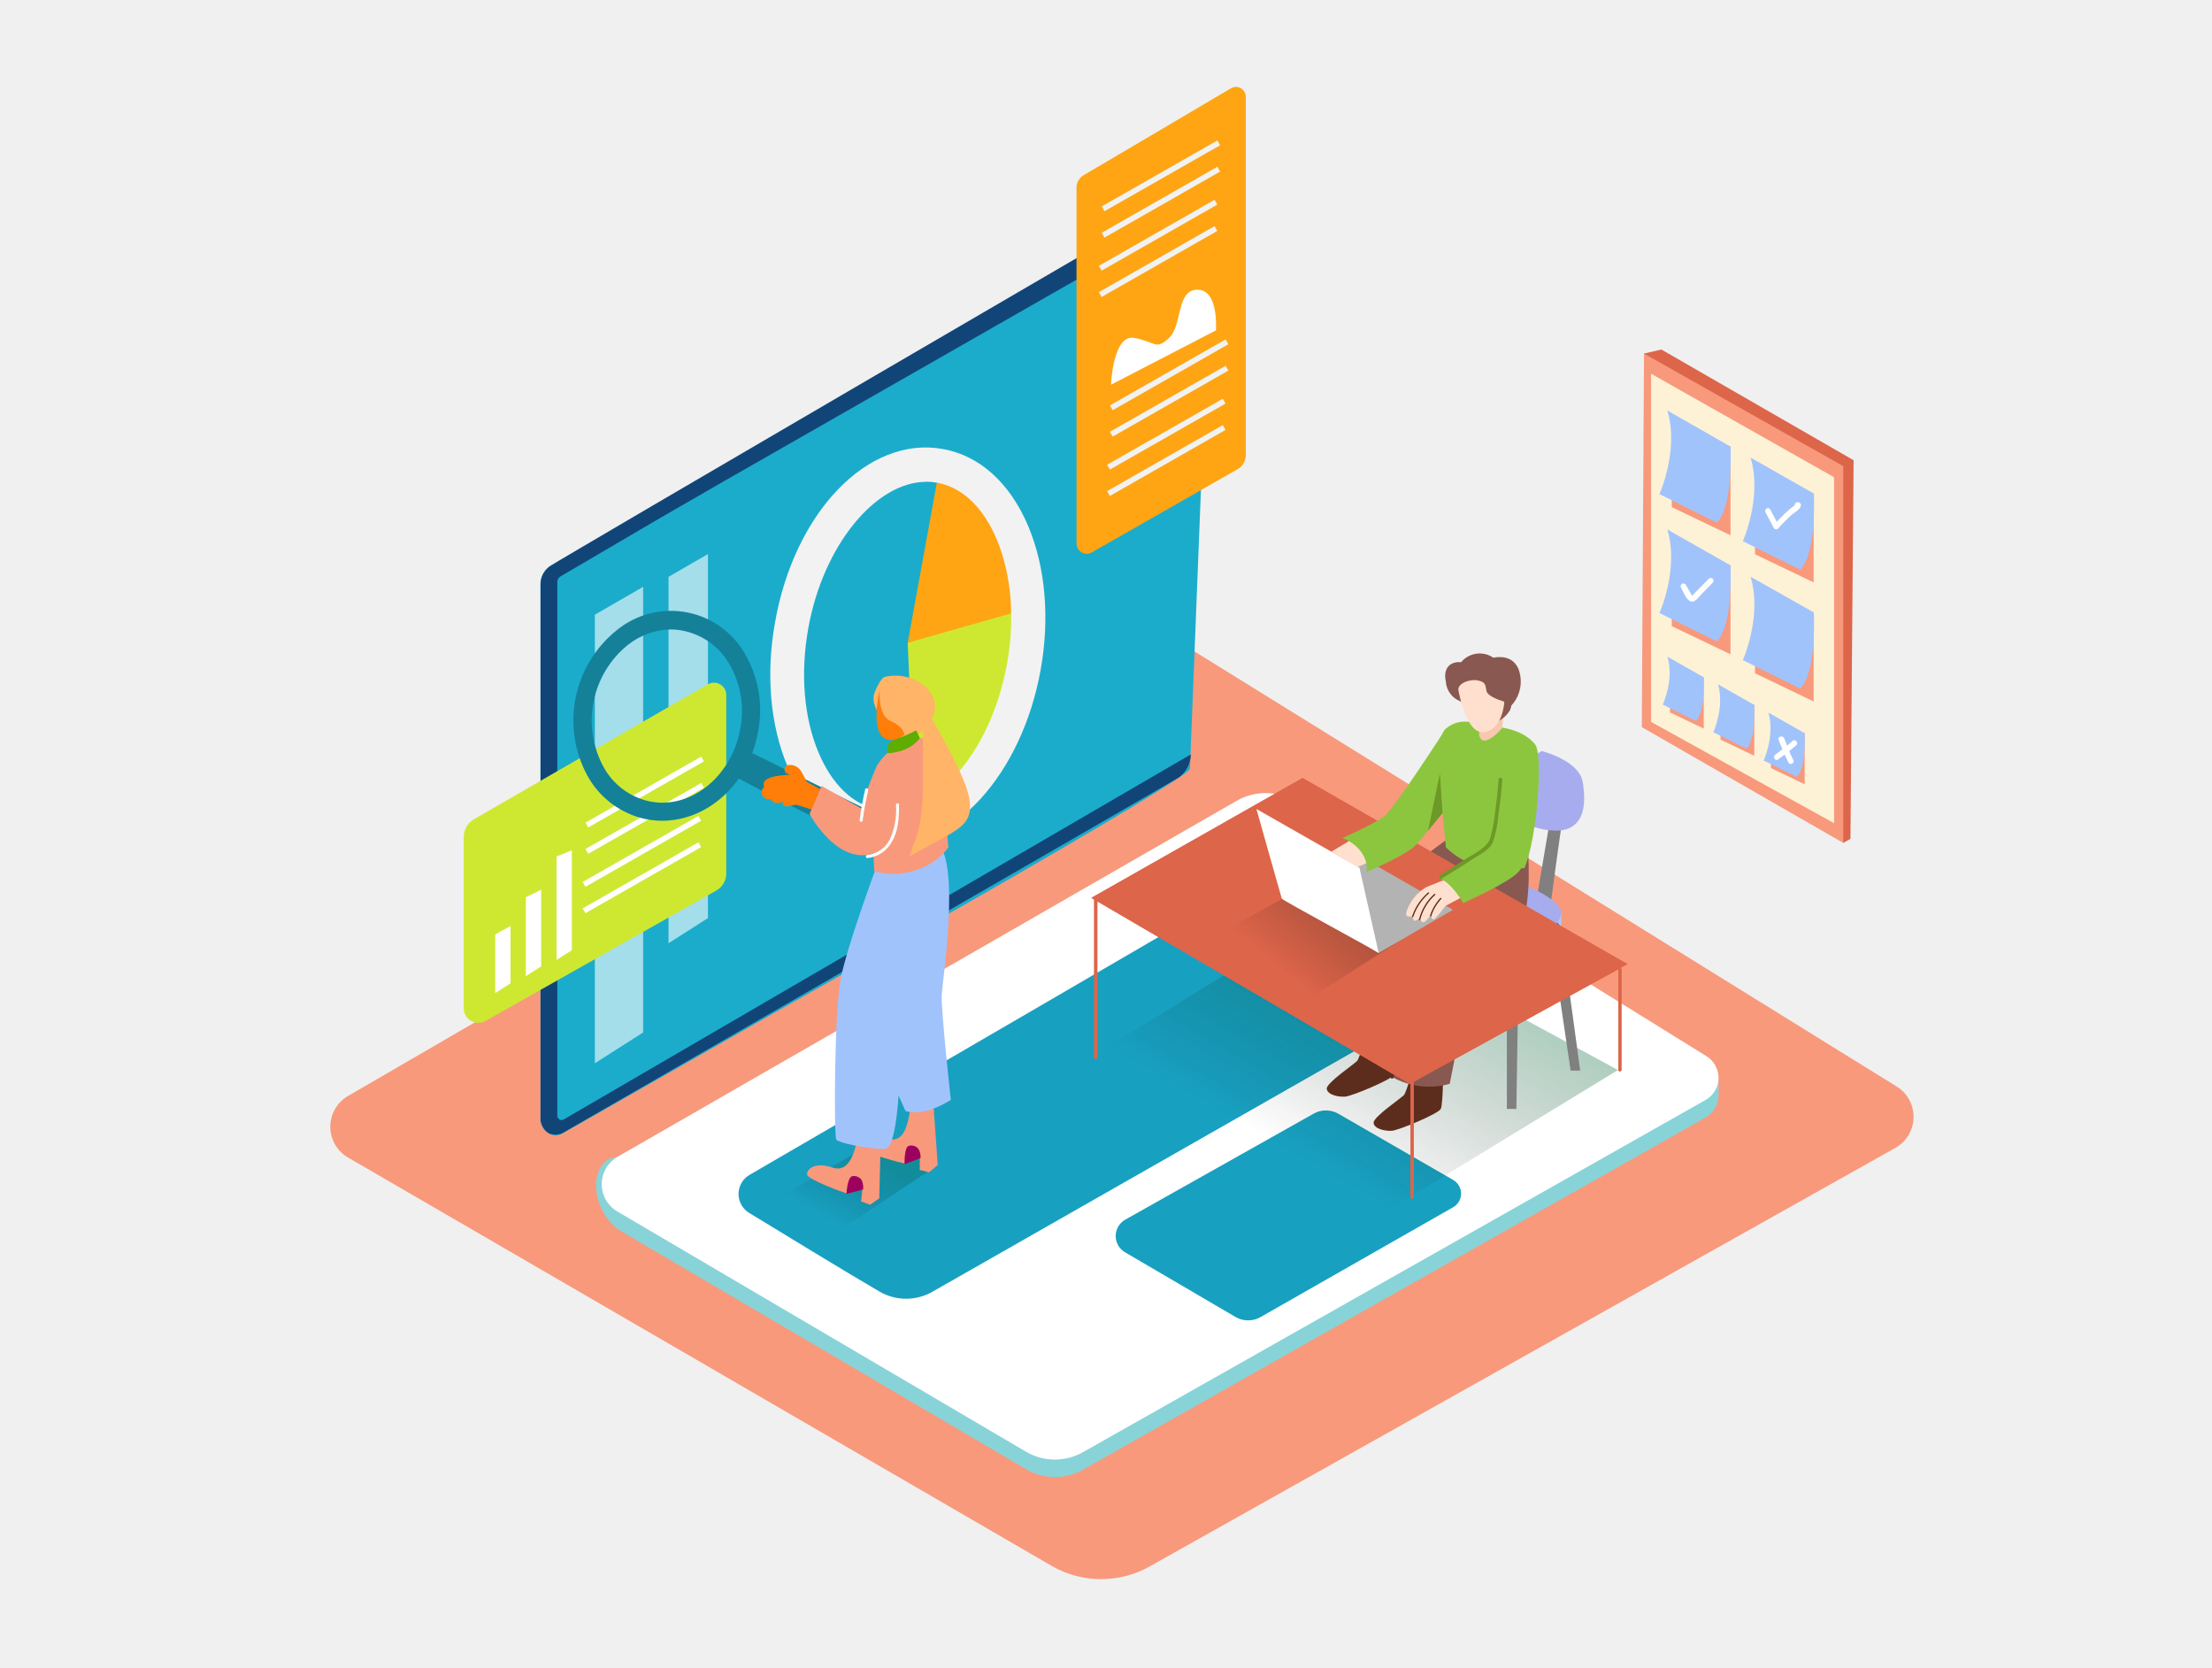
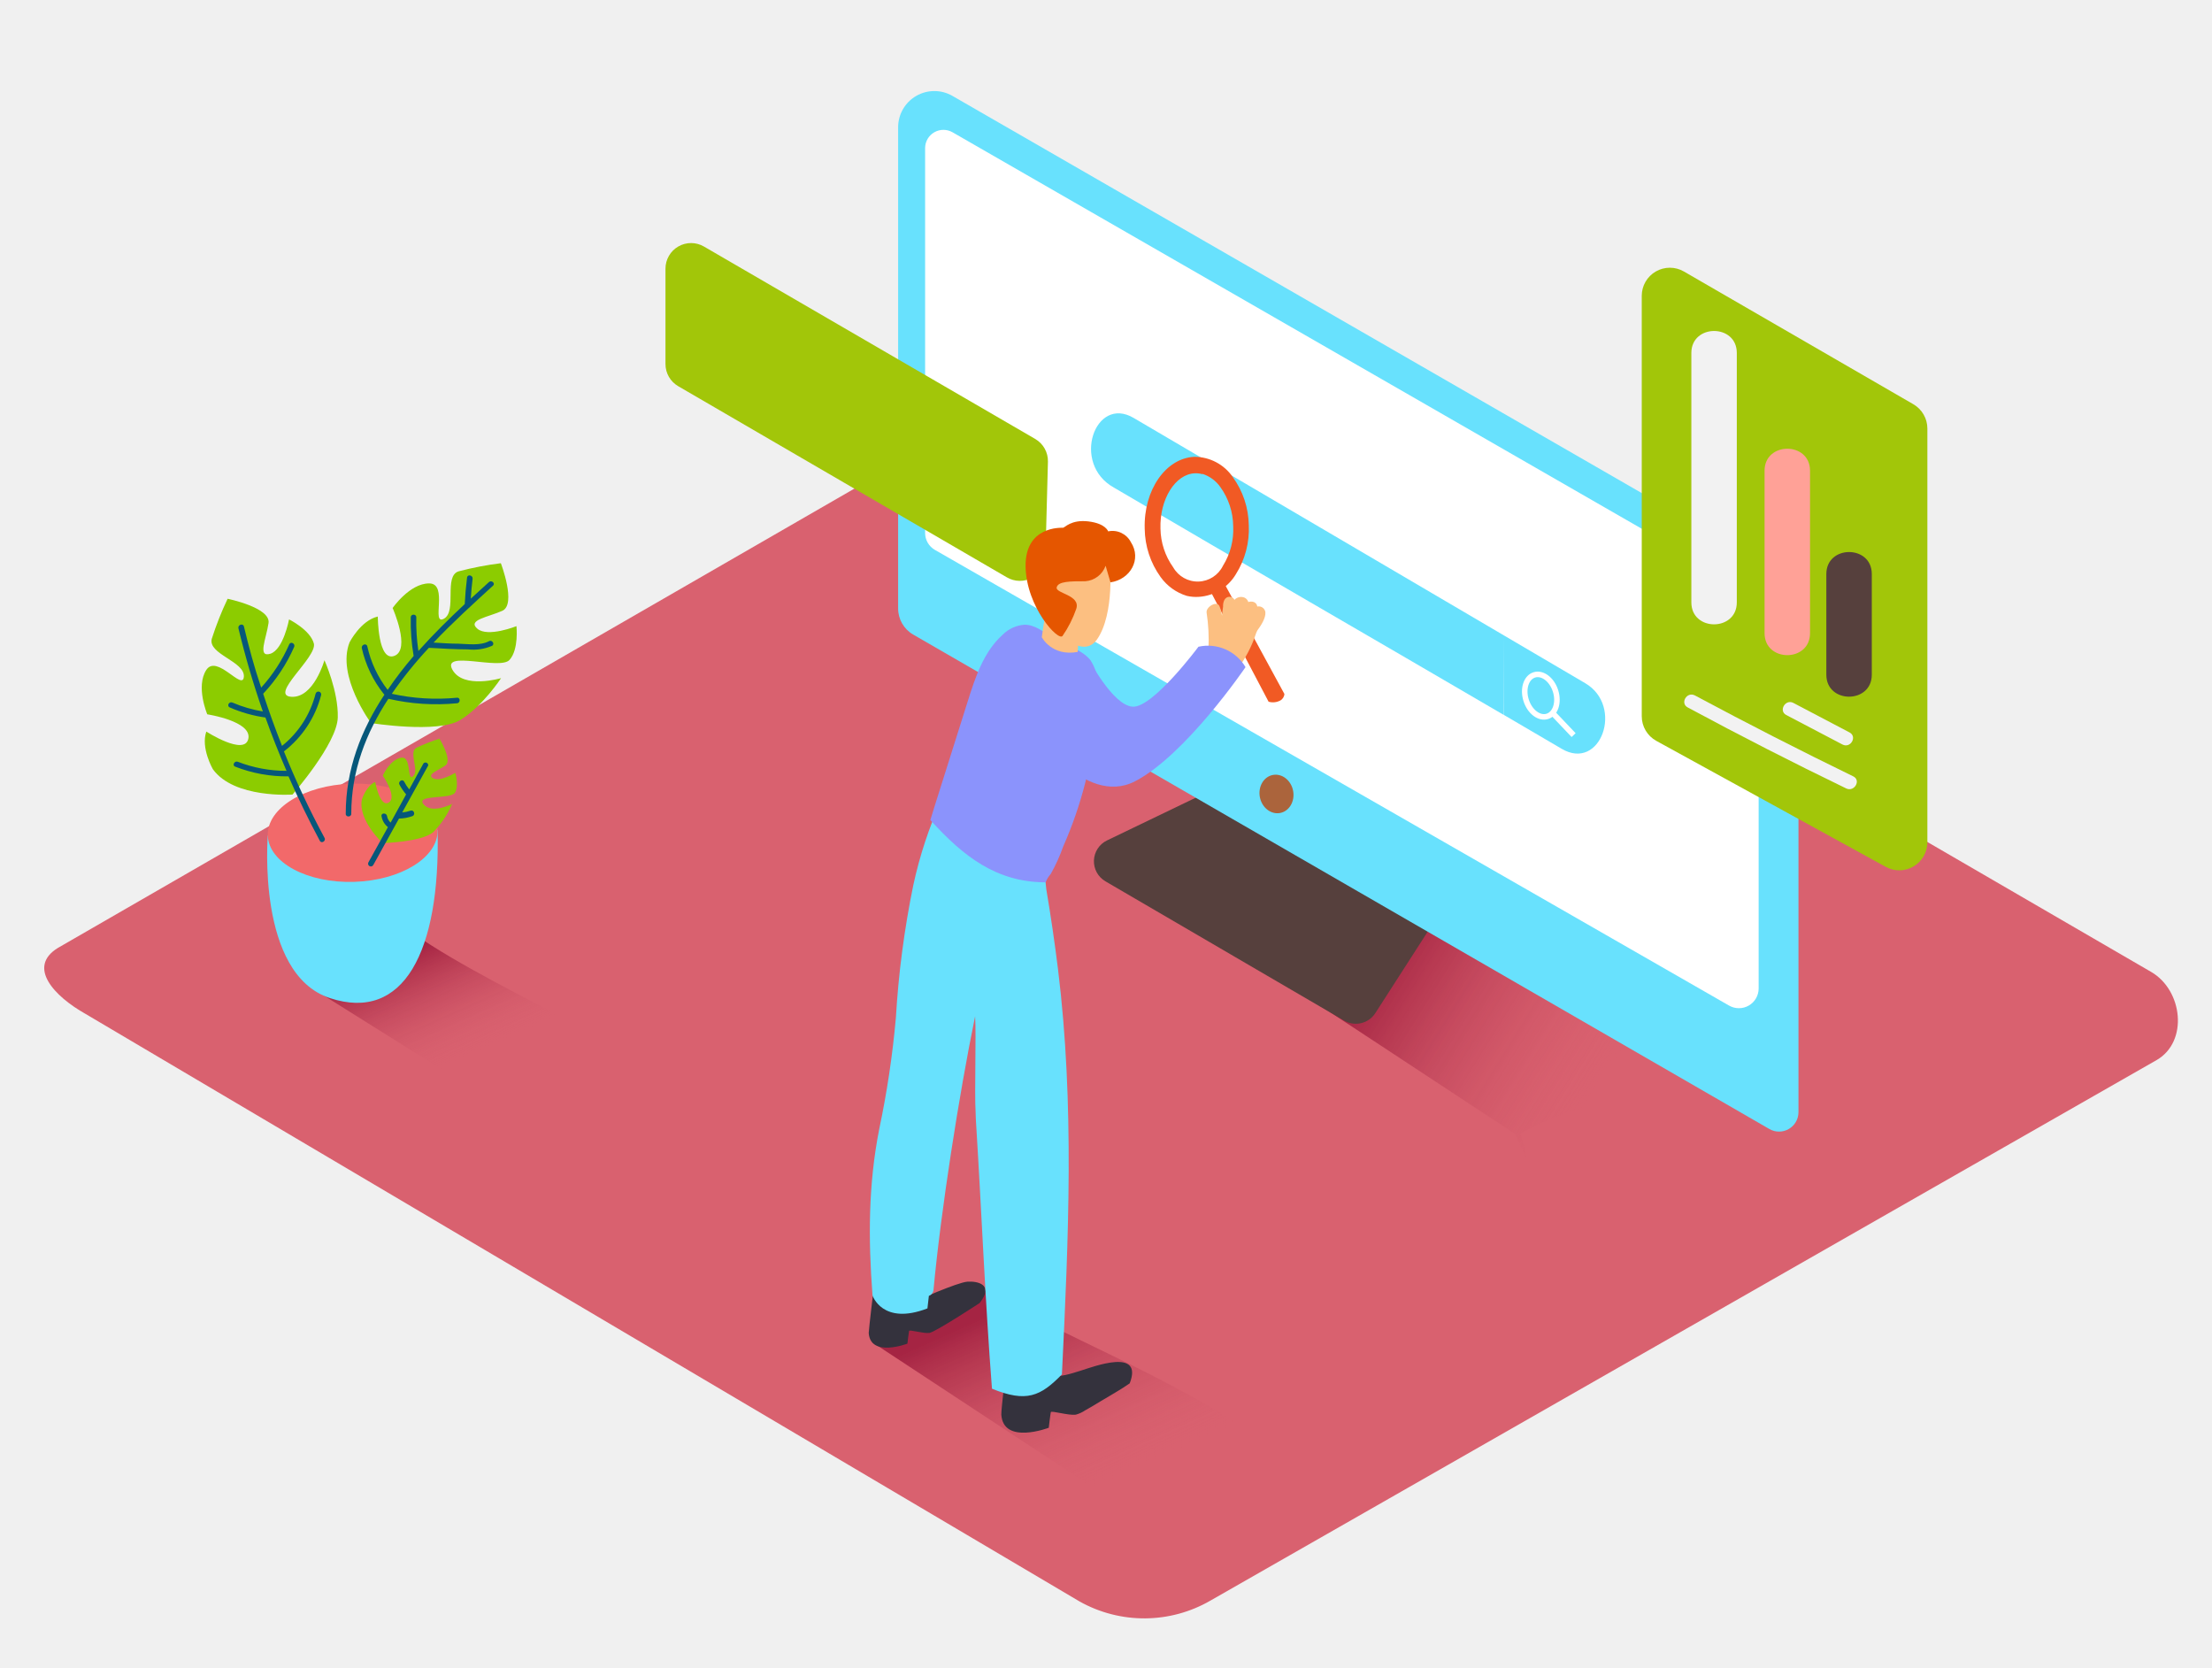
- <svg xmlns="http://www.w3.org/2000/svg" xmlns:xlink="http://www.w3.org/1999/xlink" id="Layer_2" data-name="Layer 2" viewBox="0 0 400 300" width="406" height="306" class="illustration styles_illustrationTablet__1DWOa">
+ <svg xmlns="http://www.w3.org/2000/svg" xmlns:xlink="http://www.w3.org/1999/xlink" viewBox="0 0 400 300" width="406" height="306" class="illustration styles_illustrationTablet__1DWOa">
  <defs>
-     <linearGradient id="linear-gradient" x1="233.63" y1="207.7" x2="255.1" y2="170.35" gradientUnits="userSpaceOnUse">
-       <stop offset="0" stop-opacity="0" />
-       <stop offset="0.99" stop-color="#006837" />
+     <linearGradient id="linear-gradient" x1="287.15" y1="199.57" x2="247.51" y2="174.84" gradientUnits="userSpaceOnUse">
+       <stop offset="0" stop-color="#fff" stop-opacity="0" />
+       <stop offset="1" stop-color="#9e005d" />
    </linearGradient>
-     <linearGradient id="linear-gradient-2" x1="230.99" y1="174.15" x2="244.88" y2="157.54" gradientUnits="userSpaceOnUse">
-       <stop offset="0" stop-opacity="0" />
-       <stop offset="0.99" stop-color="#1a1a1a" />
-     </linearGradient>
-     <linearGradient id="linear-gradient-3" x1="150.01" y1="219.91" x2="159.35" y2="203.67" xlink:href="#linear-gradient" />
+     <linearGradient id="linear-gradient-2" x1="200.68" y1="267.17" x2="185.68" y2="233.75" xlink:href="#linear-gradient" />
+     <linearGradient id="linear-gradient-3" x1="84.84" y1="190.42" x2="75.83" y2="170.34" xlink:href="#linear-gradient" />
  </defs>
-   <polyline points="297.29 63.19 300.43 62.46 335.19 82.48 334.62 150.94 333.32 151.67" fill="#dd654a" />
-   <polygon points="297.29 63.19 296.89 130.74 333.32 151.67 333.32 83.55 297.29 63.19" fill="#f8997c" />
-   <polygon points="298.57 66.84 298.57 129.79 331.66 148.11 331.66 85.55 298.57 66.84" fill="#fdf2d6" />
-   <polyline points="312.93 79.98 312.93 96.05 302.31 90.96 302.31 77.38" fill="#f8997c" />
-   <path d="M301.51,73.49,312.92,80s.59,10.71-2.46,13.75L300.08,88.6S303.66,80.66,301.51,73.49Z" fill="#a1c3fc" />
-   <polyline points="327.97 88.5 327.97 104.57 317.36 99.48 317.36 85.9" fill="#f8997c" />
-   <path d="M316.56,82,328,88.5s.59,10.71-2.46,13.75l-10.38-5.13S318.71,89.18,316.56,82Z" fill="#a1c3fc" />
-   <polyline points="312.93 101.5 312.93 117.57 302.31 112.48 302.31 98.9" fill="#f8997c" />
-   <path d="M301.51,95l11.41,6.48s.59,10.71-2.46,13.75l-10.38-5.13S303.66,102.18,301.51,95Z" fill="#a1c3fc" />
-   <polyline points="327.97 110.02 327.97 126.1 317.36 121 317.36 107.42" fill="#f8997c" />
-   <path d="M316.56,103.54,328,110s.59,10.71-2.46,13.75l-10.38-5.13S318.71,110.7,316.56,103.54Z" fill="#a1c3fc" />
-   <polyline points="317.23 126.69 317.23 135.92 311.13 133 311.13 125.19" fill="#f8997c" />
-   <path d="M310.67,123l6.56,3.72s.34,6.15-1.41,7.9l-6-2.95S311.91,127.08,310.67,123Z" fill="#a1c3fc" />
-   <polyline points="326.34 131.83 326.34 141.07 320.24 138.14 320.24 130.34" fill="#f8997c" />
-   <path d="M319.78,128.11l6.56,3.72s.34,6.15-1.41,7.9l-6-2.95S321,132.22,319.78,128.11Z" fill="#a1c3fc" />
-   <polyline points="308.09 121.77 308.09 131 301.99 128.08 301.99 120.27" fill="#f8997c" />
-   <path d="M301.53,118l6.56,3.72s.34,6.15-1.41,7.9l-6-2.95S302.77,122.16,301.53,118Z" fill="#a1c3fc" />
-   <path d="M207.87,282.51l134.87-75.69a6.44,6.44,0,0,0,.24-11.1l-130.74-81a6.44,6.44,0,0,0-6.63-.1L62.95,197.42a6.44,6.44,0,0,0,0,11.15l127.21,73.82A17.87,17.87,0,0,0,207.87,282.51Z" fill="#f8997c" />
-   <polyline points="310.77 193.69 310.77 197.49 308.85 199.84" fill="#adcee1" />
-   <path d="M234.39,147.41l74.2,46a4.6,4.6,0,0,1-.16,7.91L195.84,265a10.31,10.31,0,0,1-10.3-.09L111.67,221.5c-5.37-4.41-5-12.71,0-13.06l111.95-61.2A10.47,10.47,0,0,1,234.39,147.41Z" fill="#88d3d8" />
-   <path d="M234.39,144.24l74.2,46a4.6,4.6,0,0,1-.16,7.91l-112.6,63.69a10.31,10.31,0,0,1-10.3-.09l-73.87-43.42a5.72,5.72,0,0,1,0-9.89l111.95-64.37A10.47,10.47,0,0,1,234.39,144.24Z" fill="#fff" />
-   <path d="M239,154.78l27.13,16.9a3.27,3.27,0,0,1-.11,5.62l-97.38,55.51a9.58,9.58,0,0,1-9.57,0c-6.26-3.65-17-10.22-23.63-14.26a4,4,0,0,1,.08-6.84c19.7-11.45,84-48.82,98-57A5.3,5.3,0,0,1,239,154.78Z" fill="#1baccc" />
-   <path d="M237.49,200.66l-34,19.13a3.4,3.4,0,0,0-.05,5.9l20,11.71a4.52,4.52,0,0,0,4.52,0l34.81-19.85a2.84,2.84,0,0,0,0-4.94l-20.81-12A4.52,4.52,0,0,0,237.49,200.66Z" fill="#1baccc" />
-   <path d="M239,154.78l27.13,16.9a3.27,3.27,0,0,1-.11,5.62l-97.38,55.51a9.58,9.58,0,0,1-9.57,0c-6.26-3.65-17-10.22-23.63-14.26a4,4,0,0,1,.08-6.84c19.7-11.45,84-48.82,98-57A5.3,5.3,0,0,1,239,154.78Z" fill="#053855" opacity="0.1" />
-   <path d="M237.49,200.66l-34,19.13a3.4,3.4,0,0,0-.05,5.9l20,11.71a4.52,4.52,0,0,0,4.52,0l34.81-19.85a2.84,2.84,0,0,0,0-4.94l-20.81-12A4.52,4.52,0,0,0,237.49,200.66Z" fill="#053855" opacity="0.1" />
-   <polyline points="292.58 192.74 241.07 224.15 191.02 194.26 239.96 164.14" opacity="0.32" fill="url(#linear-gradient)" />
-   <polyline points="272.49 176.47 272.49 199.77 274.21 199.77 274.58 175.87" fill="gray" />
-   <polyline points="282.3 167.51 285.75 192.84 284.02 192.84 280.41 168.45" fill="gray" />
-   <path d="M247.46,185.22s-1.61,5.27-2,5.81-5.63,4-5.54,5.09,2.08,1.52,3.32,1.43,8.38-3.07,8.83-3.95.45-8.38.45-8.38Z" fill="#5c2d1d" />
-   <path d="M255.93,191.39s-1.61,5.27-2,5.81-5.63,4-5.54,5.09,2.08,1.52,3.32,1.43,8.38-3.07,8.83-3.95.45-8.38.45-8.38Z" fill="#5c2d1d" />
-   <path d="M283.23,143.42c-.46,1.28-3,20.71-3,20.71l-2.6-.87L281,143.32" fill="gray" />
-   <polyline points="282.3 167.51 282.34 164.38 279.57 165.33 280.41 168.45" fill="#a9cbf8" />
-   <path d="M276,162.66s7,2.67,6.26,5.3-6.25,9.07-9.81,8.51-7.9-3.65-7.9-3.65" fill="#4a42a4" />
-   <path d="M276,159.46s7,2.67,6.26,5.3-6.25,9.07-9.81,8.51-7.9-3.65-7.9-3.65" fill="#a6aced" />
-   <path d="M278.79,135.06s6.72,1.68,7.4,5.55.88,11-8.67,8.23-5-9.94-5-9.94" fill="#a6aced" />
-   <path d="M269.82,143.32s2.37,10,.61,15.31-11.76,9.62-11.76,9.62l-4.22,21.47A13.6,13.6,0,0,1,244,188.48s1.17-18.94,2.94-23.75,15.53-14.25,15.53-14.25" fill="#895851" />
-   <path d="M270.22,156s-13.76,9.44-15.53,14.25S251.75,194,251.75,194a13.6,13.6,0,0,0,10.41,1.23l4.22-21.47s7.16-2,8.91-7.38,1-13.45,1-13.45" fill="#895851" />
-   <path d="M275.69,156.2c2.35-5.71,3.36-20.55,1.91-22.34-3-3.71-9.36-3.25-9.36-3.25s-3.69-2.21-6.78.4c-2.3,1.95-.66,13.89,0,21.48C265.47,156.2,269.92,157.24,275.69,156.2Z" fill="#8cc63f" />
-   <path d="M265.83,157.91c-2.48,2.47-5.13,4.85-7.43,7.49-2,2.29-2.79,5.19-3.57,8.07a141,141,0,0,0-3.42,20.5c0,.42.61.41.65,0a144.08,144.08,0,0,1,3.24-19.73c.83-3.17,1.65-6.32,3.92-8.78s4.71-4.73,7.07-7.09A.33.33,0,0,0,265.83,157.91Z" fill="#5c2d1d" />
-   <path d="M293,174.28l1.28-.7-58.73-33.64-38.2,21.67.51.3v28.6a.29.29,0,0,0,.57,0V162.24l56.5,33,.14-.08v20.59a.29.29,0,0,0,.57,0V194.86l37-20.35v18.23a.29.29,0,0,0,.57,0v-18.2A.26.26,0,0,0,293,174.28Z" fill="#dd654a" />
-   <path d="M293,174.28l1.28-.7-58.73-33.64-38.2,21.67.51.3v28.6a.29.29,0,0,0,.57,0V162.24l56.5,33,.14-.08v20.59a.29.29,0,0,0,.57,0V194.86l37-20.35v18.23a.29.29,0,0,0,.57,0v-18.2A.26.26,0,0,0,293,174.28Z" fill="#dd654a" />
-   <path d="M234.06,160.55l-18.45,10.28c3.09,1.95,15.49,8.62,18.47,10.72l19.07-12.2L250,161.71Z" opacity="0.32" fill="url(#linear-gradient-2)" />
-   <polyline points="249.3 171.59 262.74 163.76 245.23 153.7 231.5 160.76" fill="#b3b3b3" />
-   <path d="M245.83,156.15s3.53,15.64,3.48,15.44-17.4-9.52-17.52-9.85-4.59-16.2-4.59-16.2Z" fill="#fff" />
-   <polygon points="240.75 153.26 244.37 151.08 248.68 154.67 245.44 156.03 240.75 153.26" fill="#ffe0ce" />
-   <path d="M242.75,150.78s4.79,1.69,4.39,6.13c0,0,7.47-3.11,9.13-5.09s5.18-6.27,5.18-6.27V131s-9,14-11,15.73C248.89,148.1,242.75,150.78,242.75,150.78Z" fill="#8cc63f" />
-   <path d="M267.48,128.62c0,1.22,0,2.44,0,3.66.22.56.53.95,1,.9,1.46-.16,3.19-2.33,3.19-2.33l.26-3.4Z" fill="#f9c7af" />
-   <path d="M274.57,120.18c-.91-2-2.7-2.33-4.55-2a4.06,4.06,0,0,0-1.4-.64A4.39,4.39,0,0,0,264.2,119a3,3,0,0,0-1.49.19c-1.39.59-1.56,2.07-1.24,3.37,0,.05,0,.1,0,.15a4.12,4.12,0,0,0,2.39,3.27l7.22,3.6a5.25,5.25,0,0,0,1.92-1.8,2.78,2.78,0,0,0,.3-.95l.14-.15A6.4,6.4,0,0,0,274.57,120.18Z" fill="#895851" />
-   <path d="M263.74,124.15c.18.77,1.48,8.09,4.78,7.47s3.51-5.49,3.51-5.49-3-.81-3.23-1.93-.12-1.61-1.58-1.91S263.43,122.87,263.74,124.15Z" fill="#ffe0ce" />
-   <polygon points="260.86 146.27 260.38 139.12 258.23 149.47 260.86 146.27" fill="#6d9928" />
-   <path d="M261.1,158.46a2.4,2.4,0,0,0-.83.25c-.78.38-1.65.63-2.42,1a8,8,0,0,0-3,3.19c-.16.34-.82,1.6-.48,1.95s1.13,0,1.13,0,0,.72.21.88,1-.42,1-.42.34.88.82.67,1.32-1.46,1.32-1.46-.09,1,.33,1,2.19-2.45,2.19-2.45l3.76-2s-1.11-1.2-1.22-1.31a5.69,5.69,0,0,0-1.76-1.19A2.19,2.19,0,0,0,261.1,158.46Z" fill="#ffe0ce" />
-   <path d="M260.46,161.63a8.55,8.55,0,0,0-1.87,3.2c0,.15.18.21.23.06a8.26,8.26,0,0,1,1.81-3.09C260.73,161.69,260.57,161.52,260.46,161.63Z" fill="#5c2d1d" />
-   <path d="M259.36,160.9a9.24,9.24,0,0,0-2.77,4.62.12.12,0,0,0,.23.06,9,9,0,0,1,2.71-4.51C259.64,161,259.47,160.79,259.36,160.9Z" fill="#5c2d1d" />
-   <path d="M258.24,160.64a9.69,9.69,0,0,0-2.89,4.3c0,.15.18.21.23.06a9.46,9.46,0,0,1,2.83-4.2C258.53,160.71,258.36,160.54,258.24,160.64Z" fill="#5c2d1d" />
-   <path d="M277.82,146.08s-1.38,8.8-3.23,10.83-10,5.64-10,5.64-2-3.59-4.2-4.43c0,0,8.3-4.67,8.51-5.55" fill="#8cc63f" />
-   <path d="M271,140.18c-.14,1.9-.33,3.79-.61,5.67a27.27,27.27,0,0,1-.92,5c-.61,1.73-2.92,2.76-4.39,3.71s-3.12,2-4.69,3c-.36.22,0,.78.33.56q2.76-1.68,5.47-3.46c1.22-.8,3.08-1.63,3.73-3a20.45,20.45,0,0,0,1.06-5.25c.31-2,.53-4.09.68-6.15C271.67,139.76,271,139.77,271,140.18Z" fill="#6d9928" />
-   <path d="M99.72,101.46a3.93,3.93,0,0,0-2,3.43v96.61c-.14,2,2.09,3.79,3.9,2.76l39.56-22.52c1.59-.91,74-41.65,74-43.48L219.17,37a1.9,1.9,0,0,0-2.83-1.73C198.68,45.29,107.75,96.8,99.72,101.46Z" fill="#1baccc" />
-   <polygon points="107.57 110.41 107.57 191.51 116.3 185.95 116.3 105.37 107.57 110.41" fill="#fff" opacity="0.6" />
-   <path d="M119.43,92.89l-18.08,10.6a1.15,1.15,0,0,0-.57,1V201a.78.78,0,0,0,1.17.67l113.38-66a5.18,5.18,0,0,1-2.13,4.14c-2.17,1.38-111.54,64.36-111.54,64.36s-3,1.37-3.9-2.24V104.89a4,4,0,0,1,1.64-3.22c1.75-1.27,114.35-66.86,114.35-66.86s4.1-1.5,5.46,1L131,86.22" fill="#124577" />
-   <path d="M222.6,15.22c-6.32,3.74-22,13-26.63,15.71a2.61,2.61,0,0,0-1.3,2.28V97.41a1.86,1.86,0,0,0,2.59,1.83l26.29-15a3,3,0,0,0,1.73-2.68V16.75A1.78,1.78,0,0,0,222.6,15.22Z" fill="#ffa513" />
-   <path d="M164.14,115.49l1.35,30.86s19.45-5.44,20.78-32.85l-.88-5.6Z" fill="#cee831" />
-   <path d="M164.14,115.49l5.28-29s14,.77,14.86,23.27Z" fill="#ffa513" />
-   <path d="M160.83,152a17.28,17.28,0,0,1-3-.27c-6.68-1.19-12.17-6.18-15.46-14-3.1-7.4-3.89-16.6-2.23-25.88C143.65,91.81,157,78,170.5,80.45c6.68,1.19,12.17,6.18,15.46,14,3.1,7.41,3.89,16.6,2.23,25.88h0c-1.66,9.28-5.58,17.63-11,23.51C172.22,149.18,166.52,152,160.83,152Zm6.69-65.62c-9.19,0-18.69,11.52-21.36,26.51C144.7,121,145.36,129,148,135.29c2.45,5.86,6.31,9.54,10.85,10.35s9.44-1.3,13.77-6c4.67-5,8-12.26,9.49-20.39h0c1.45-8.13.79-16.09-1.85-22.41C177.82,91,174,87.34,169.41,86.53A10.75,10.75,0,0,0,167.52,86.36Z" fill="#f2f2f2" />
-   <line x1="199.47" y1="37.02" x2="220.39" y2="25.09" fill="#f2f2f2" stroke="#f2f2f2" stroke-miterlimit="10" />
-   <line x1="199.47" y1="41.79" x2="220.39" y2="29.85" fill="#f2f2f2" stroke="#f2f2f2" stroke-miterlimit="10" />
-   <line x1="198.96" y1="47.76" x2="219.88" y2="35.82" fill="#f2f2f2" stroke="#f2f2f2" stroke-miterlimit="10" />
-   <line x1="198.96" y1="52.52" x2="219.88" y2="40.58" fill="#f2f2f2" stroke="#f2f2f2" stroke-miterlimit="10" />
-   <line x1="200.96" y1="73" x2="221.88" y2="61.07" fill="#f2f2f2" stroke="#f2f2f2" stroke-miterlimit="10" />
-   <line x1="200.96" y1="77.77" x2="221.88" y2="65.83" fill="#f2f2f2" stroke="#f2f2f2" stroke-miterlimit="10" />
-   <line x1="200.45" y1="83.73" x2="221.37" y2="71.8" fill="#f2f2f2" stroke="#f2f2f2" stroke-miterlimit="10" />
-   <line x1="200.45" y1="88.5" x2="221.37" y2="76.56" fill="#f2f2f2" stroke="#f2f2f2" stroke-miterlimit="10" />
-   <path d="M200.91,68.82s.33-9.16,4.2-8.46,3.85,2.31,6.3,0,1.25-8.72,5.14-8.72S219.88,59,219.88,59Z" fill="#fff" />
-   <polygon points="120.89 103.56 120.89 169.81 128.02 165.27 128.02 99.44 120.89 103.56" fill="#fff" opacity="0.6" />
-   <path d="M85.67,147.41,128,123a2.22,2.22,0,0,1,3.33,1.93v32.29a3.52,3.52,0,0,1-1.79,3.06L87.86,183.83a2.64,2.64,0,0,1-4-2.25v-31A3.69,3.69,0,0,1,85.67,147.41Z" fill="#cee831" />
-   <line x1="106.13" y1="148.44" x2="127.05" y2="136.5" fill="#f2f2f2" stroke="#fff" stroke-miterlimit="10" />
-   <line x1="106.13" y1="153.2" x2="127.05" y2="141.27" fill="#f2f2f2" stroke="#fff" stroke-miterlimit="10" />
-   <line x1="105.62" y1="159.17" x2="126.54" y2="147.23" fill="#f2f2f2" stroke="#fff" stroke-miterlimit="10" />
-   <line x1="105.62" y1="163.94" x2="126.54" y2="152" fill="#f2f2f2" stroke="#fff" stroke-miterlimit="10" />
-   <path d="M89.55,168.25v10.57l2.77-1.76V166.71C91.37,167.19,90.44,167.69,89.55,168.25Z" fill="#fff" />
-   <path d="M95.09,161.49v14.28L97.86,174V160.14Z" fill="#fff" />
-   <path d="M100.64,154.12v18.71l2.77-1.76V153C102.5,153.39,101.58,153.77,100.64,154.12Z" fill="#fff" />
-   <path d="M325.43,90.16a.55.55,0,0,0-.52-.06.52.52,0,0,0-.37.48v.05c-.22.19-.63.46-.73.55q-.51.43-1,.89c-.53.49-1,1-1.52,1.55l-1.17-2.23c-.3-.57-1.16-.07-.86.5l1.49,2.84a.5.5,0,0,0,.79.1,29.13,29.13,0,0,1,2.4-2.44c.48-.43,1.58-1,1.71-1.66A.52.52,0,0,0,325.43,90.16Z" fill="#fff" />
-   <path d="M309,103.9l-2.6,2.65c-.51.52-.36.52-.73-.12l-.85-1.47a.5.5,0,0,0-.86.5c.4.69,1.1,2.8,2.18,2.56.63-.14,1.1-.87,1.53-1.31l2.05-2.09C310.18,104.14,309.48,103.44,309,103.9Z" fill="#fff" />
-   <path d="M324.17,133.23c-.33.3-.67.57-1,.85-.19-.46-.38-.91-.55-1.37s-1.19-.34-1,.27.46,1.18.7,1.76c-.43.33-.87.66-1.32,1s0,1.22.5.86.82-.59,1.23-.9c.23.5.45,1,.7,1.49s1.15.07.86-.5-.51-1.07-.75-1.61c.44-.36.88-.72,1.31-1.1S324.64,132.8,324.17,133.23Z" fill="#fff" />
-   <polyline points="169.58 209.91 148.17 224.15 137.41 217.78 158.98 205.25" opacity="0.32" fill="url(#linear-gradient-3)" />
-   <path d="M119.77,147.66a14.89,14.89,0,0,1-3-.3,15.75,15.75,0,0,1-10.58-7.91,20.9,20.9,0,0,1,5.31-26.21A15.44,15.44,0,0,1,135,118,20.29,20.29,0,0,1,137,132C135.19,141.21,127.78,147.66,119.77,147.66Zm1.61-34.59a12.86,12.86,0,0,0-7.84,2.79,17.6,17.6,0,0,0-4.45,22,12.49,12.49,0,0,0,8.37,6.31c7.28,1.48,14.61-4.24,16.33-12.74a17,17,0,0,0-1.72-11.78,12.49,12.49,0,0,0-8.37-6.31A11.7,11.7,0,0,0,121.39,113.07Z" fill="#1baccc" />
-   <path d="M136.05,135.45l26.52,13.08s1.07,3.47-1.24,4.35S132,139.19,132,139.19" fill="#1baccc" />
-   <g opacity="0.25">
-     <path d="M119.77,147.66a14.89,14.89,0,0,1-3-.3,15.75,15.75,0,0,1-10.58-7.91,20.9,20.9,0,0,1,5.31-26.21A15.44,15.44,0,0,1,135,118,20.29,20.29,0,0,1,137,132C135.19,141.21,127.78,147.66,119.77,147.66Zm1.61-34.59a12.86,12.86,0,0,0-7.84,2.79,17.6,17.6,0,0,0-4.45,22,12.49,12.49,0,0,0,8.37,6.31c7.28,1.48,14.61-4.24,16.33-12.74a17,17,0,0,0-1.72-11.78,12.49,12.49,0,0,0-8.37-6.31A11.7,11.7,0,0,0,121.39,113.07Z" />
-     <path d="M136.05,135.45l26.52,13.08s1.07,3.47-1.24,4.35S132,139.19,132,139.19" />
+   <g style="isolation: isolate;">
+     <g id="Layer_2" data-name="Layer 2">
+       <path d="M195.22,288.83,15.5,182.61c-5.72-3.21-10.63-8.49-5.05-11.94l180.37-104c2.71-1.68,6.82-2.78,9.57-1.18L389,175c5.72,3.32,6.75,12.6,1,15.93L218.91,288.66A23.9,23.9,0,0,1,195.22,288.83Z" fill="#d9616f" />
+       <path d="M254.66,163.41l-21.54,14,40.77,26.83c.36,0,3.79,9.51,1.07,0,16.7-9.21,17.75-1.3,29.62-8.63C286.71,183.31,267.66,171.44,254.66,163.41Z" opacity="0.63" fill="url(#linear-gradient)" style="mix-blend-mode: multiply;" />
+       <path d="M178.21,232.56l-20.5,9.38,40.77,26.83c.36,0,3.79,9.51,1.07,0,16.7-9.21,17.75-1.3,29.62-8.63C211.29,247.79,191.21,240.59,178.21,232.56Z" opacity="0.63" fill="url(#linear-gradient-2)" style="mix-blend-mode: multiply;" />
+       <path d="M218.4,142.45l-18.21,8.77a4.19,4.19,0,0,0-.29,7.4l43.16,25.18a4.19,4.19,0,0,0,5.64-1.35l10.49-16.31" fill="#56403d" />
+       <path d="M317.47,100.28,172.23,16.6a6.55,6.55,0,0,0-9.82,5.68v87a5.45,5.45,0,0,0,2.72,4.72L319.95,203.4a3.51,3.51,0,0,0,5.27-3V113.68A15.46,15.46,0,0,0,317.47,100.28Z" fill="#68e1fd" />
+       <path d="M172.25,23.18l140.82,81a9.87,9.87,0,0,1,4.95,8.56V178a3.57,3.57,0,0,1-5.34,3.09L169.06,98.69a3.52,3.52,0,0,1-1.77-3V26A3.31,3.31,0,0,1,172.25,23.18Z" fill="#fff" />
+       <ellipse cx="230.84" cy="142.81" rx="3.06" ry="3.5" transform="translate(-22.85 46.24) rotate(-10.9)" fill="#ab643c" />
+       <path d="M341,156l-41.49-22.78a5.08,5.08,0,0,1-2.63-4.45V52.75a5.08,5.08,0,0,1,7.62-4.4l41.49,24a5.08,5.08,0,0,1,2.54,4.4v74.87A5.08,5.08,0,0,1,341,156Z" fill="#a2c609" />
+       <path d="M338.48,103.05v18.21c0,5.29-8.22,5.3-8.22,0V103.05C330.26,97.76,338.48,97.75,338.48,103.05Z" fill="#56403d" />
+       <path d="M327.31,84.37v29.38c0,5.29-8.22,5.3-8.22,0V84.37C319.09,79.08,327.31,79.07,327.31,84.37Z" fill="#ffa197" />
+       <path d="M314.07,63.08v45.1c0,5.29-8.22,5.3-8.22,0V63.08C305.85,57.79,314.07,57.78,314.07,63.08Z" fill="#f2f2f2" />
+       <path d="M324.3,126.36l10.16,5.34c1.44.76.16,2.94-1.28,2.18L323,128.54C321.58,127.79,322.85,125.6,324.3,126.36Z" fill="#f2f2f2" />
+       <path d="M306.48,125q14.18,7.6,28.65,14.64c1.46.71.18,2.89-1.28,2.18q-14.47-7-28.65-14.64C303.77,126.44,305,124.26,306.48,125Z" fill="#f2f2f2" />
+       <path d="M120.34,47.84V65.09a4.63,4.63,0,0,0,2.3,4l59.41,34.55a4.63,4.63,0,0,0,7-3.88l.45-17a4.63,4.63,0,0,0-2.3-4.13L127.3,43.84A4.63,4.63,0,0,0,120.34,47.84Z" fill="#a2c609" />
+       <line x1="214.6" y1="85.45" x2="285.95" y2="127.38" fill="#a2c609" />
+       <path d="M272,114.18,205,74.83c-7-4.14-11.36,8.28-3.56,12.6,23.73,13.95,46.92,27.32,70.52,41.12Z" fill="#68e1fd" />
+       <path d="M286.67,122.8,272,114.18v14.38l10.41,6.1C289.44,138.8,293.7,126.94,286.67,122.8Z" fill="#68e1fd" />
+       <ellipse cx="278.63" cy="125.03" rx="2.79" ry="3.93" transform="translate(-24.65 89.16) rotate(-17.42)" fill="none" stroke="#fff" stroke-miterlimit="10" />
+       <line x1="280.74" y1="128.16" x2="284.56" y2="132.18" fill="none" stroke="#fff" stroke-miterlimit="10" />
+       <path d="M214.6,107a9.11,9.11,0,0,1-4.73-3.41A15.2,15.2,0,0,1,207,94.86c-.22-7,3.83-12.79,9-13a8.42,8.42,0,0,1,6.94,3.68,15.2,15.2,0,0,1,2.88,8.69h0a15.21,15.21,0,0,1-2.33,8.85,8.41,8.41,0,0,1-6.69,4.1A7.34,7.34,0,0,1,214.6,107Zm2.83-22a4.4,4.4,0,0,0-1.33-.16c-3.56.11-6.42,4.69-6.25,10a12.35,12.35,0,0,0,2.3,7,5.09,5.09,0,0,0,9-.28A12.34,12.34,0,0,0,223,94.36h0a12.33,12.33,0,0,0-2.3-7A6.31,6.31,0,0,0,217.43,84.94Z" fill="#f15a24" />
+       <path d="M231.5,125.93a1.44,1.44,0,0,0,.76-1.19l-11.19-20.58-2.53,1.34,10.86,20.64A2.82,2.82,0,0,0,231.5,125.93Z" fill="#f15a24" />
+       <path d="M165.49,234.53s7.61-3.39,9.44-3.52,4.9.5,2.22,3.86c0,0-8,5.24-9.07,5.4s-3.62-.64-3.69-.36-.3,2.3-.3,2.3-6.7,2.56-7-1.93c0-.58,1-8.89,1-8.89" fill="#34323d" />
+       <path d="M182.21,244.14l4.83,1.73a2.66,2.66,0,0,0,2,1.78,1.07,1.07,0,0,0,.67.37c2,.3,3.84-.34,5.74-.93,2.31-.72,11.34-4.18,8.84,2.3-1.65,1.16-3.49,2.16-5.18,3.19-.95.58-1.9,1.15-2.87,1.69a5.71,5.71,0,0,1-1.69.78c-1.3.2-4.45-.78-4.53-.45s-.37,2.82-.37,2.82-8.22,3.14-8.58-2.37C181,254.35,182.21,244.14,182.21,244.14Z" fill="#34323d" />
+       <path d="M191.32,174.5q-.9-7.26-2.12-14.47c-.15-.87-.24-4.71-1-5.31,0,0-7-5.69-12.62-7.08l-.6-2.43-.06.06c0-2.4-3.45-4-4.65-1.44a76.65,76.65,0,0,0-5.12,15.5,168.5,168.5,0,0,0-3.15,24A170.22,170.22,0,0,1,159,203.38c-2,10.09-2,19.94-1.22,30.13,0,0,1.79,5.47,9.93,2.33l.26-2.27a1.27,1.27,0,0,0,.84-1.09c1.32-14.27,4.63-35.42,7.52-49.45.22,3.58-.13,13.71.09,17.29,0,.48.06,1.78.1,2.26,1,16.06,1.61,31.73,2.86,47.78,6.24,2.55,8.78,1.37,12.65-2.59C193.22,223.25,194.33,198.94,191.32,174.5Z" fill="#68e1fd" />
+       <path d="M228.82,109.93a1.22,1.22,0,0,0-1.46-1,1,1,0,0,0-.62-.81,1.51,1.51,0,0,0-1,0,1.33,1.33,0,0,0-.65-.78,1.63,1.63,0,0,0-1.86.38,1,1,0,0,0-.81-.54c-1-.07-1.29,1-1.25,1.78-.07.49-.14,1-.19,1.63-.43-1.9.21.16-.45-1.69-.4-1.11-2.45.05-2.34,1.1a33,33,0,0,1,.34,6.61,1,1,0,0,0,.07.41l-.9,1.15c-.27.34-.54.65-.78,1l-.26.24a.89.89,0,0,0-.33.8,2.83,2.83,0,0,0-.15.59.92.92,0,0,0,0,.2c-.26.4-.54.8-.8,1.21a1,1,0,0,0,.66,1.55l-.22.08c-1.2.42-.37,2.21.83,1.8a14.45,14.45,0,0,0,6.45-4.51.86.86,0,0,0,.63-.59l.16-.46a21.91,21.91,0,0,0,3.14-6,4.32,4.32,0,0,1,.33-.81C228,112.4,228.93,111,228.82,109.93Z" fill="#fcbf81" />
+       <path d="M189.08,158.8a5.07,5.07,0,0,1,.92-1.5,31.35,31.35,0,0,0,2.27-5,73,73,0,0,0,6-23.64v-.11q.2-2.19.27-4.38a8.64,8.64,0,0,0-1.3-5.46,5,5,0,0,0-.49-.56c-1.77-1.75-4.54-2.27-6.57-3.68-1.5-1-3.07-2.25-4.9-2.25a6.21,6.21,0,0,0-4,1.84c-3.39,3.05-4.9,7.61-6.28,12l-6,19c-.26.82-.52,1.64-.76,2.47C174.23,154.15,180.21,158.78,189.08,158.8Z" fill="#8b93fc" />
+       <path d="M189,110.34l-.61,4.13s1.78,3.53,6.49,2.67l.26-4.12" fill="#fcbf81" />
+       <path d="M200.45,100.44c.39.26,1.12,9.85-2.06,14.42s-10-3.63-10.79-8.23S193.05,95.5,200.45,100.44Z" fill="#fcbf81" />
+       <path d="M199.93,101.56a4.23,4.23,0,0,1-3.67,2.8c-2.72,0-4.92,0-5.18,1.11s4.41,1.36,3.53,3.91a20.11,20.11,0,0,1-2.45,4.84c-.7,1.16-6.59-5.18-6.7-12.53s6.45-7,6.76-7,1.46-1.53,4.6-1.15,3.57,1.8,3.57,1.8a3.75,3.75,0,0,1,4.11,1.95c2,3.07-.09,6.74-3.69,7.27Z" fill="#e55600" />
+       <path d="M196.75,118.18s4.43,8.66,8.09,8.86,11.88-10.84,11.88-10.84a7.89,7.89,0,0,1,8.51,3.69s-10.83,15.93-20,20.65-18.52-9.44-18.52-9.44" fill="#8b93fc" />
+       <path d="M74.8,168.07l-18,10.1L80,192.71h.6c9.38-5.17,17.62-3.69,24.29-7.81C96.27,180.31,82.78,173.7,74.8,168.07Z" opacity="0.63" fill="url(#linear-gradient-3)" style="mix-blend-mode: multiply;" />
+       <path d="M48.43,150.33s-2.11,25,11.22,29.4,20-8.36,19.48-30.38" fill="#68e1fd" />
+       <ellipse cx="63.78" cy="149.84" rx="15.36" ry="8.88" transform="translate(-4.73 2.1) rotate(-1.82)" fill="#f2696a" />
+       <path d="M67.09,130s-6.3-8.51-3.87-14.61c0,0,2-3.93,5.1-4.65,0,0,0,8.26,3,7.11S71,109.2,71,109.2s3.09-4.47,6.62-4.45.25,7.71,2.66,6.38-.09-7.71,2.65-8.56a58.06,58.06,0,0,1,7.64-1.47s2.85,7.44.27,8.6-6.4,1.65-4.51,3.25,7.06-.47,7.06-.47.46,4.22-1.26,6.11-12.29-1.83-10.33,1.75,8.81,1.54,8.81,1.54-3.37,5.16-7.44,7.6S67.09,130,67.09,130Z" fill="#8ccc00" />
+       <path d="M69.19,151.71s-4.49-4.16-3.75-7.88c0,0,.74-2.45,2.4-3.18,0,0,.86,4.69,2.46,3.72s-1.08-4.87-1.08-4.87,1.27-2.87,3.29-3.23,1,4.35,2.19,3.34-.87-4.37.59-5.14a33.54,33.54,0,0,1,4.18-1.65s2.41,3.92,1.07,4.85-3.46,1.62-2.21,2.32,4-1,4-1,.71,2.35-.06,3.6-7.17.27-5.68,2.1,5.17-.07,5.17-.07a16.35,16.35,0,0,1-3.42,5.11C76.24,151.51,69.19,151.71,69.19,151.71Z" fill="#8ccc00" />
+       <path d="M52.89,142.93s-10.56.75-14.4-4.59c0,0-2.22-3.84-1.18-6.8,0,0,6.94,4.47,7.6,1.29s-7.43-4.41-7.43-4.41-2.11-5-.19-8,6.64,3.94,6.81,1.18-6.55-4.06-5.8-6.84a58.06,58.06,0,0,1,2.86-7.23s7.81,1.59,7.4,4.39-2.05,6.29.32,5.55,3.39-6.21,3.39-6.21,3.81,1.88,4.48,4.34-8.15,9.38-4.08,9.65,6-6.61,6-6.61,2.54,5.62,2.41,10.36S52.89,142.93,52.89,142.93Z" fill="#8ccc00" />
+       <path d="M88.42,104.51q-1.64,1.48-3.29,3c.08-1.2.18-2.4.33-3.6.08-.63-.89-.87-1-.24q-.3,2.4-.42,4.82c-2.88,2.69-5.74,5.51-8.38,8.48a35.69,35.69,0,0,1-.38-6.1c0-.64-1-.61-1,0a36.71,36.71,0,0,0,.52,7A69.17,69.17,0,0,0,70.1,124a19.81,19.81,0,0,1-3.68-7.87c-.14-.63-1.09-.33-1,.3a20.49,20.49,0,0,0,4,8.34.51.51,0,0,0,.1.09c-4.2,6.37-7,13.45-7,21.56,0,.64,1,.61,1,0,0-7.8,2.68-14.65,6.71-20.81a38.56,38.56,0,0,0,12.42.81c.64-.06.61-1.06,0-1a37.78,37.78,0,0,1-11.8-.71,72.53,72.53,0,0,1,6.7-8.31l.09,0c2.34.13,4.68.27,7,.28a8.55,8.55,0,0,0,4.33-.64c.57-.31,0-1.15-.53-.85-1.59.86-3.86.51-5.59.46-1.48,0-3-.12-4.45-.2,3.45-3.64,7.16-7,10.75-10.29C89.63,104.76,88.9,104.08,88.42,104.51Z" fill="#06577a" />
+       <path d="M58.07,124.94a.5.5,0,0,0-1-.24A17.71,17.71,0,0,1,51,134.13q-1.85-4.66-3.41-9.43a29.87,29.87,0,0,0,5.6-8.46c.26-.59-.62-1.07-.88-.48a29.1,29.1,0,0,1-5.08,7.83C46,120,45,116.27,44.11,112.54c-.15-.63-1.11-.33-1,.3q1.84,7.65,4.42,15.06a23.45,23.45,0,0,1-5.51-1.61c-.59-.25-1.07.62-.48.88A24.53,24.53,0,0,0,48,129h0c1.16,3.26,2.44,6.47,3.81,9.64A24.18,24.18,0,0,1,43,137c-.59-.23-1.08.65-.48.88a25.51,25.51,0,0,0,9.65,1.76q2.6,5.93,5.67,11.66c.31.57,1.15,0,.85-.53a156.06,156.06,0,0,1-7.35-15.64h0A18.81,18.81,0,0,0,58.07,124.94Z" fill="#06577a" />
+       <path d="M76.58,137.29,74,142a8.62,8.62,0,0,1-.92-1.41c-.3-.57-1.14,0-.85.53a9.53,9.53,0,0,0,1.21,1.78l0,0L70.64,148a2,2,0,0,1-.65-1.18c-.1-.63-1.1-.6-1,0a3.15,3.15,0,0,0,1.16,2l-3.53,6.37a.5.5,0,0,0,.88.48l4.65-8.4a7.47,7.47,0,0,0,2.42-.44c.6-.22.31-1.18-.3-1a6.65,6.65,0,0,1-1.54.34l4.71-8.51A.5.5,0,0,0,76.58,137.29Z" fill="#06577a" />
+     </g>
  </g>
-   <path d="M150.52,143.13q-2.36-1.2-4.65-2.53a18.58,18.58,0,0,0-.9-1.71,2.38,2.38,0,0,0-2.44-1.3.82.82,0,0,0,.06,1.62l.13.15c-1.89.09-5.31.37-4.54,2.23a1.44,1.44,0,0,0-.19.18,1.2,1.2,0,0,0,.11,1.64,1.39,1.39,0,0,0,1.29.35,1.3,1.3,0,0,0,1.67.62l.47-.14a.73.73,0,0,0,.89.82l1.56-.3c3.55,1.13,5.32,1.54,6.65,2.45.55.38,0,.52,0,0a.74.74,0,0,0-.17-1.07l-.15-.11a.76.76,0,0,0,.13-1.1l-.19-.22A.85.85,0,0,0,150.52,143.13Z" fill="#ff7d09" />
-   <path d="M168.71,197.7l.86,12.22L168,211.24l-1.7-.44s.22-3.23-.38-3.94-1.61,2.8-2.19,2.78-7.5-1.87-7.6-2.72c-.13-1.13,1.42-2.42,4.36-1.71,3.18.77,3.73-2.81,4.24-6.24" fill="#f8997c" />
-   <path d="M163.74,200.14s3,1.28,8.2-2c0,0-1.79-16.2-1.64-19s3.27-22.94-.58-27.38S159,190,159.3,190.25" fill="#a1c3fc" />
-   <path d="M166.26,207.33l-.29-.47a1.71,1.71,0,0,0-1.68-.4c-.83.39-.71,3.29-.71,3.29l2.88-1.08A3.15,3.15,0,0,0,166.26,207.33Z" fill="#9e005d" />
-   <path d="M159.3,203.69l-.3,12.24-1.65,1.17-1.65-.6s.52-3.2,0-4-1.87,2.64-2.45,2.56-7.29-2.57-7.31-3.43c0-1.14,1.65-2.27,4.5-1.28,3.09,1.07,4-2.44,4.81-5.81" fill="#f8997c" />
-   <path d="M155.95,213l-.24-.5a1.71,1.71,0,0,0-1.64-.56c-.87.31-1,3.2-1,3.2l3-.8A3.15,3.15,0,0,0,155.95,213Z" fill="#9e005d" />
-   <path d="M158.3,156.51s-5.13,13.82-6.29,19.81-1.21,28.43-.79,29S156.62,207,160,207s2.9-26.53,2.9-26.53,9.15-23.19,6.7-25.73S158.3,156.51,158.3,156.51Z" fill="#a1c3fc" />
-   <path d="M158.09,156.77c4.65,1.47,10.56-.29,13.4-4.29-.54-6.54-1.66-17.35-3.34-19-2.43-2.34-7.69,1-9.59,4.26a64.21,64.21,0,0,0-2.83,7.7l-7.16-4.08-2.17,5.09s4.91,9.25,11.54,7.14Z" fill="#f8997c" />
-   <path d="M162.57,144.78a.27.27,0,0,0-.55,0,12.82,12.82,0,0,1-1.07,6.17,5.18,5.18,0,0,1-4.11,2.91c-.35,0-.35.56,0,.55a5.67,5.67,0,0,0,4.47-3C162.48,149.43,162.58,147,162.57,144.78Z" fill="#fff" />
-   <path d="M160.06,121.63c-.38.08-1,.68-1.89,2.82s1.27,4.86,2.21,5.43a11.62,11.62,0,0,1,2.32,2.8s3.47.84,5.81-3.41S165.7,120.4,160.06,121.63Z" fill="#ffb468" />
-   <path d="M159.08,124s-1.75,7.11.83,8.73,6.06-2.69,6.39-4.41S164.75,122.87,159.08,124Z" fill="#ff7d09" />
-   <path d="M159.08,124s-.43,4.64,2,5.66,2.45,2.48,2.45,2.48,4.4-2.35,4.86-4.43S162.45,122.14,159.08,124Z" fill="#ffb468" />
-   <path d="M167.16,129.58c-.88,7,.88,15.88-2,22.41-.18.4-.56,2.21-.86,2.21l7-3.83c2.82-1.74,4.86-2.87,3.86-7.29s-6.67-13.84-6.67-13.84Z" fill="#ffb468" />
-   <path d="M156.45,142a53.65,53.65,0,0,0-1,5.6c0,.35.5.35.55,0a52.29,52.29,0,0,1,1-5.45C157.07,141.79,156.54,141.64,156.45,142Z" fill="#fff" />
-   <path d="M166.34,132.73l-.66-1.41a31.16,31.16,0,0,1-4,1.72c-1.65.5-1.19,2.41-1.19,2.41S164.31,135.46,166.34,132.73Z" fill="#5fad00" />
</svg>
